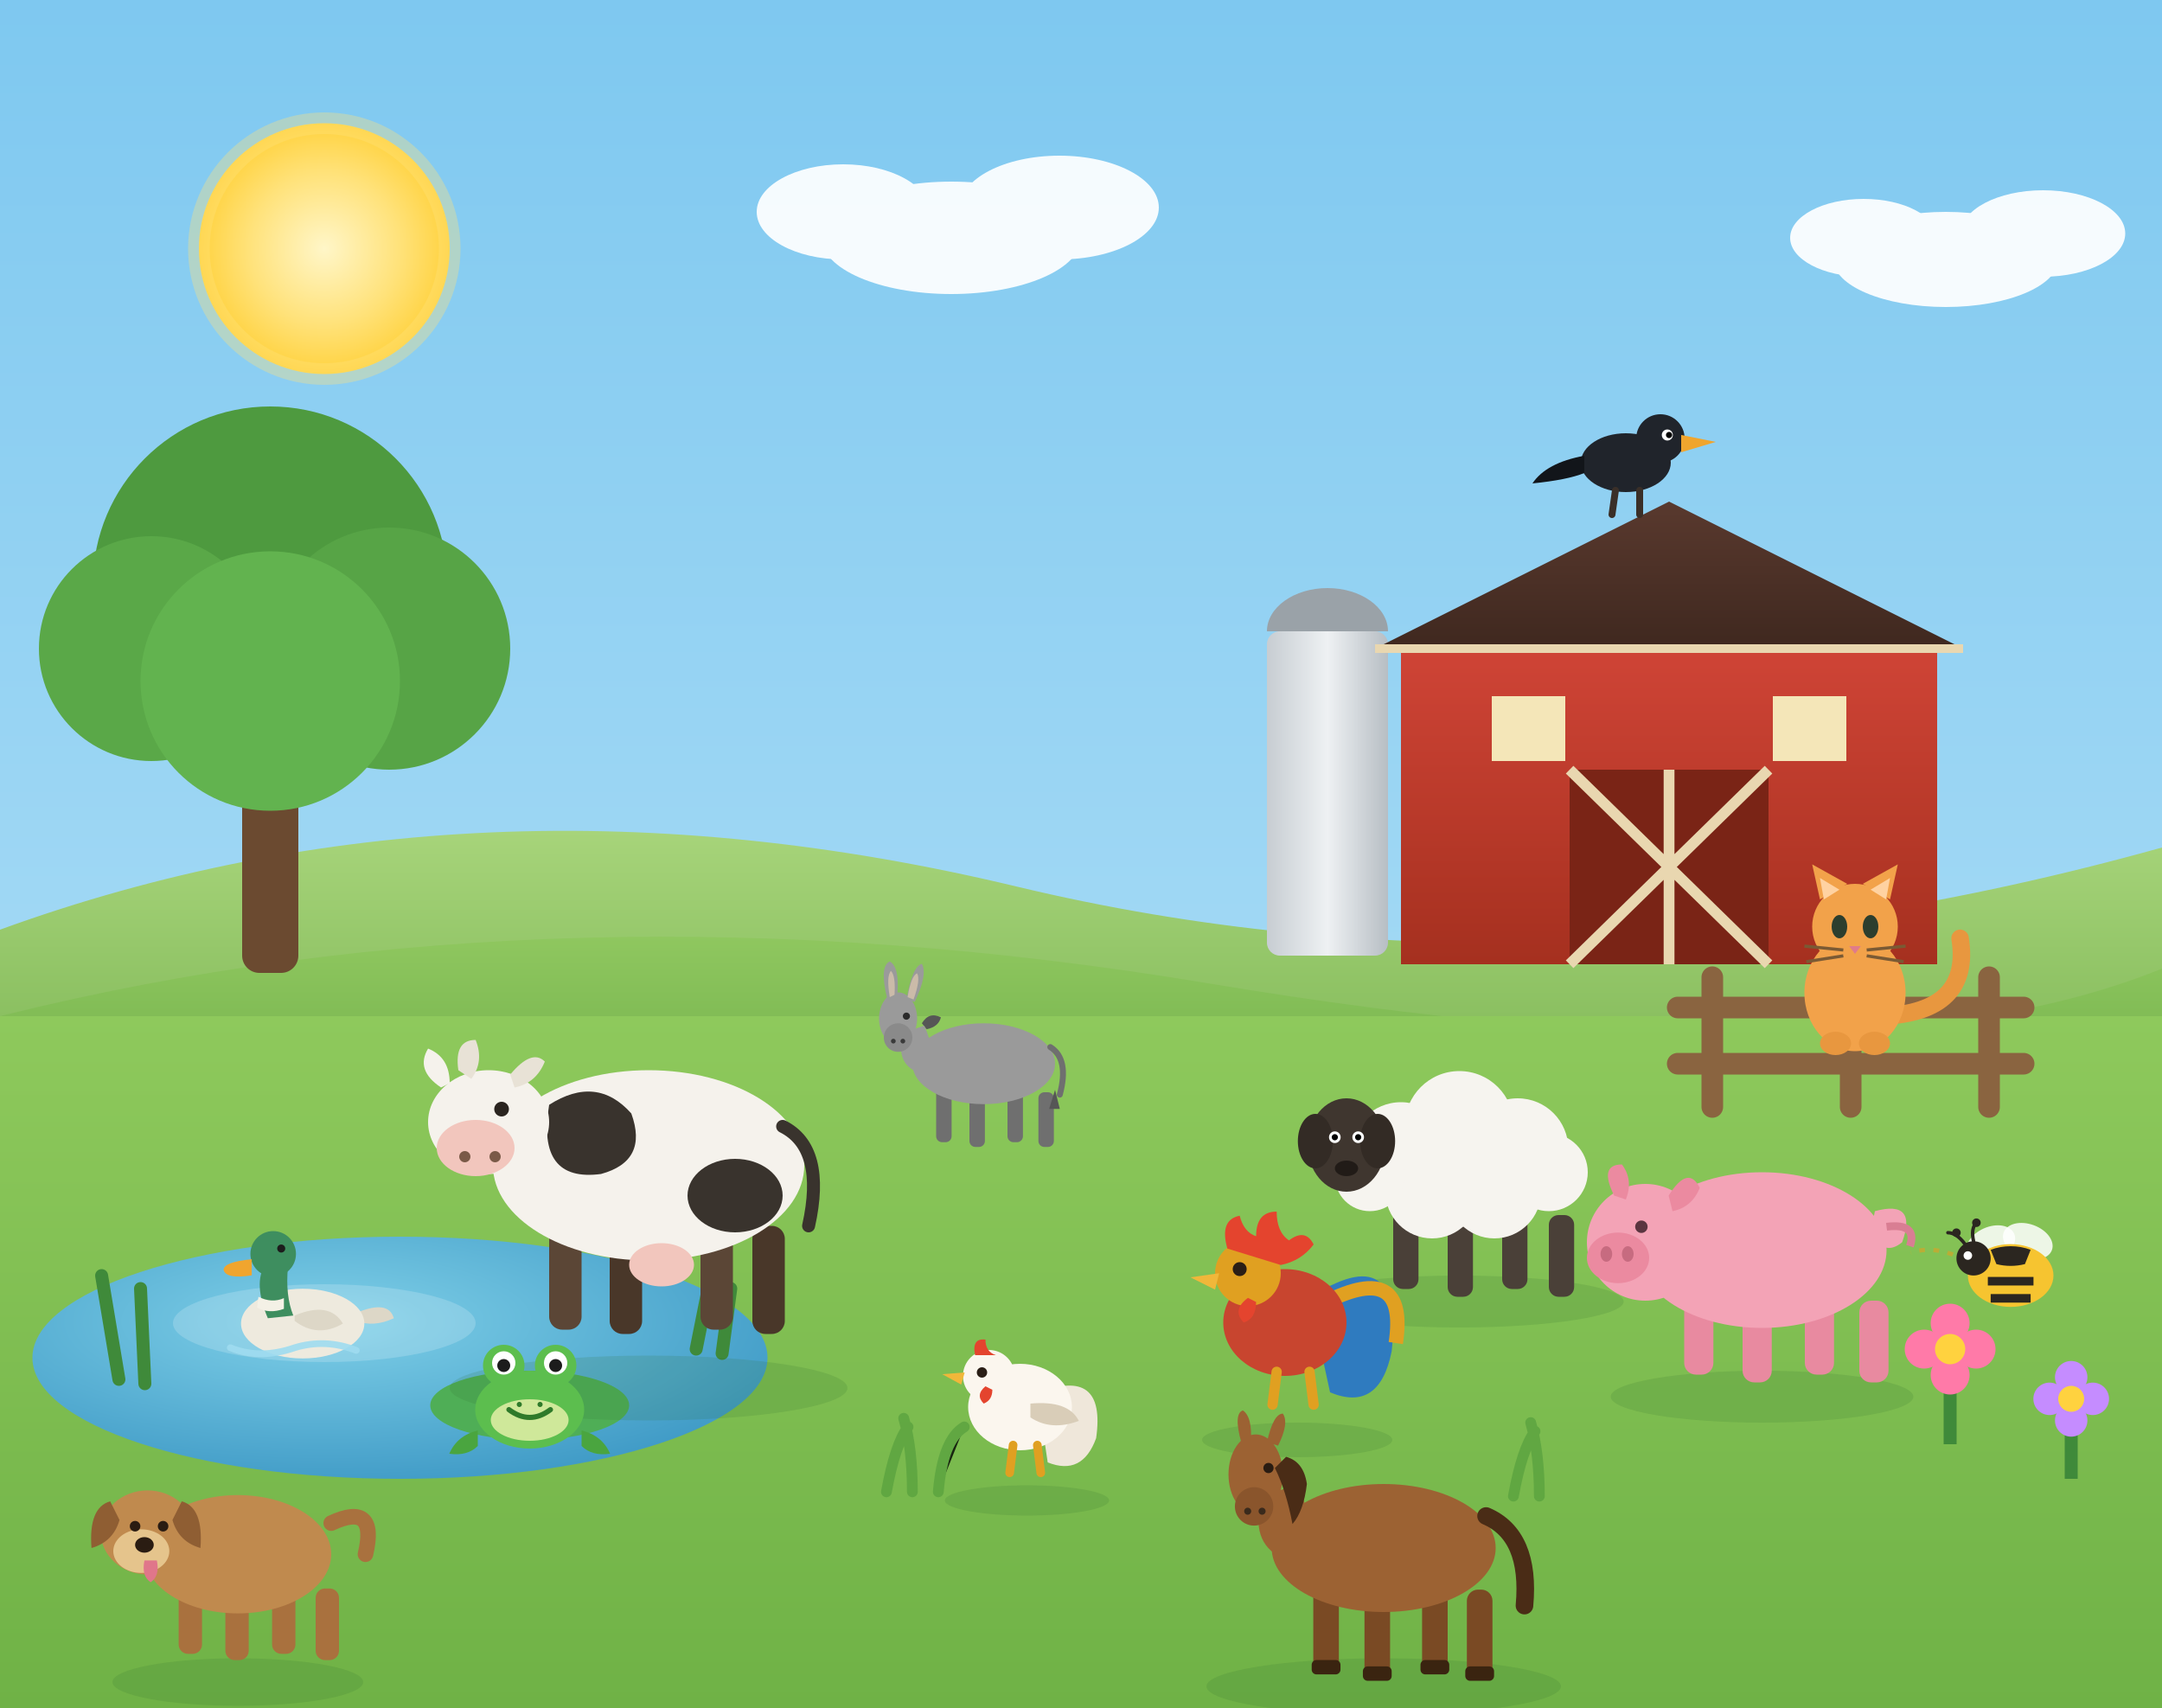
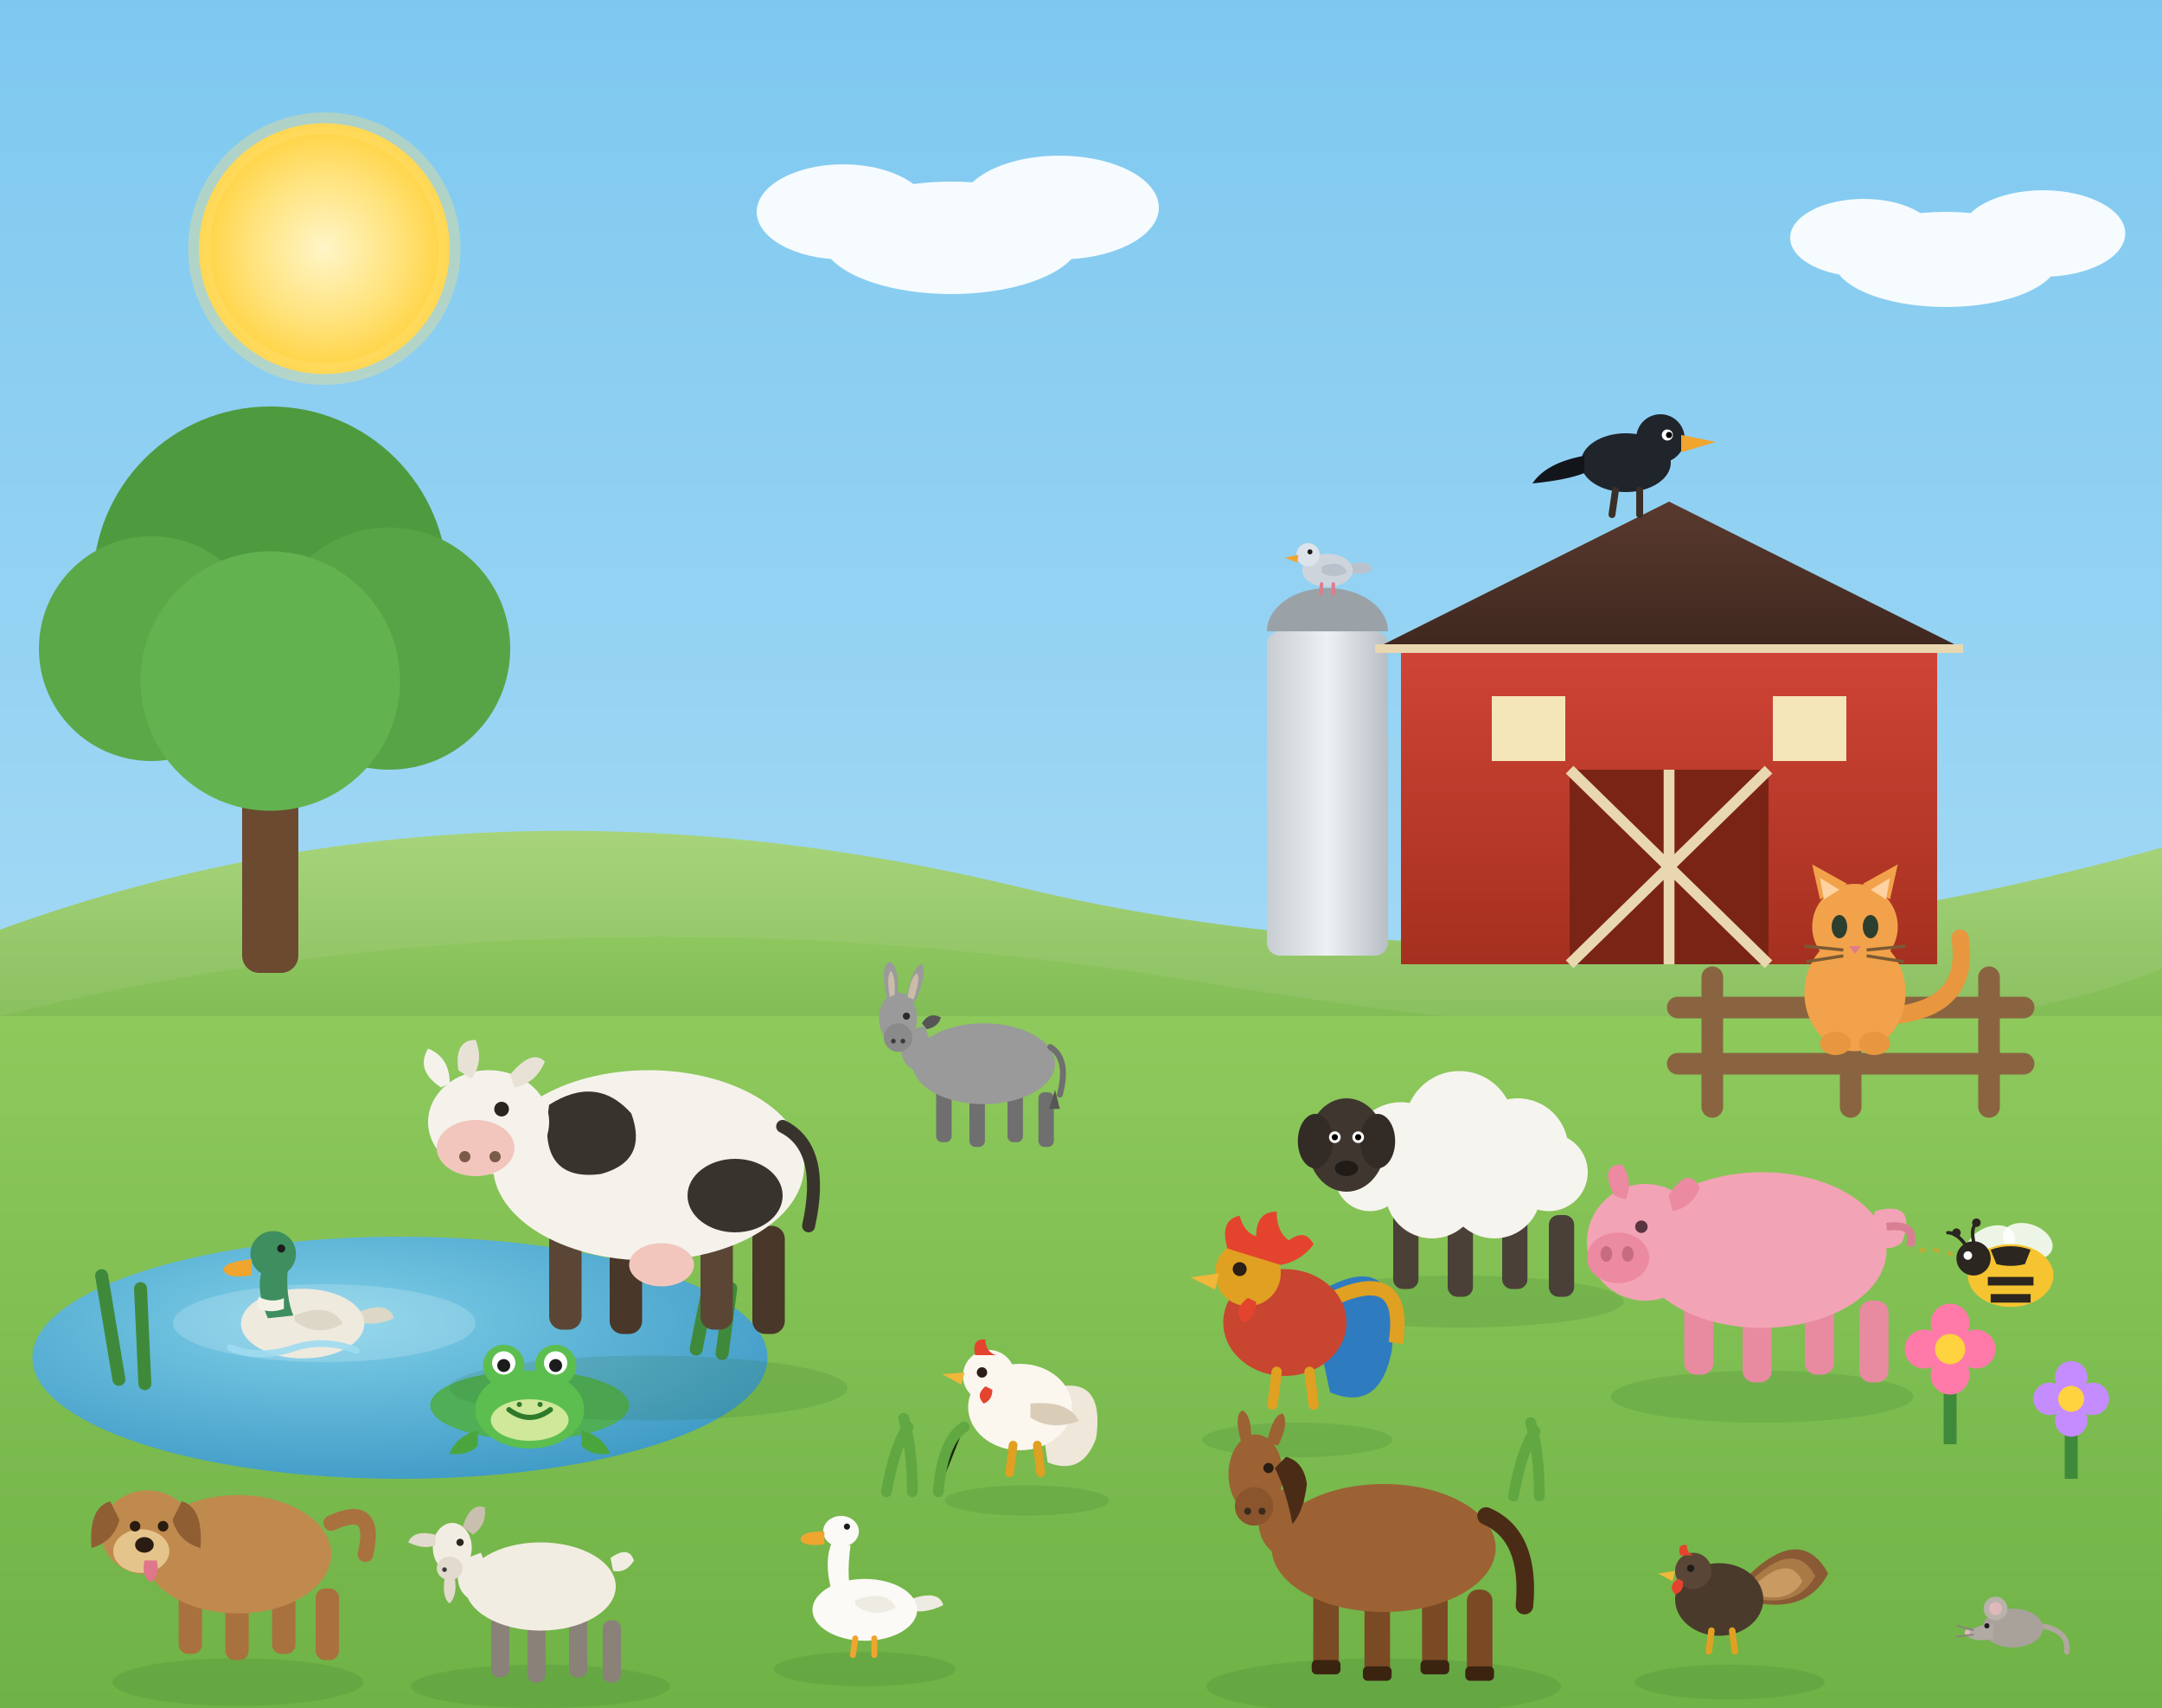
<svg xmlns="http://www.w3.org/2000/svg" viewBox="0 0 1000 790" role="img" aria-label="Boerderij met dieren">
  <defs>
    <style>.hit{fill:transparent;}.animal-node{cursor:pointer;}</style>
    <linearGradient id="skyG" x1="0" y1="0" x2="0" y2="1">
      <stop offset="0" stop-color="#7ec8f0" />
      <stop offset="0.7" stop-color="#a9dcf5" />
      <stop offset="1" stop-color="#d8f0fb" />
    </linearGradient>
    <linearGradient id="hillFar" x1="0" y1="0" x2="0" y2="1">
      <stop offset="0" stop-color="#a7d47a" />
      <stop offset="1" stop-color="#8bc061" />
    </linearGradient>
    <linearGradient id="hillNear" x1="0" y1="0" x2="0" y2="1">
      <stop offset="0" stop-color="#8fc75f" />
      <stop offset="1" stop-color="#6fae49" />
    </linearGradient>
    <linearGradient id="groundG" x1="0" y1="0" x2="0" y2="1">
      <stop offset="0" stop-color="#8ec95c" />
      <stop offset="1" stop-color="#6fb246" />
    </linearGradient>
    <linearGradient id="barnG" x1="0" y1="0" x2="0" y2="1">
      <stop offset="0" stop-color="#cf4436" />
      <stop offset="1" stop-color="#a5301f" />
    </linearGradient>
    <linearGradient id="roofG" x1="0" y1="0" x2="0" y2="1">
      <stop offset="0" stop-color="#59392e" />
      <stop offset="1" stop-color="#3f281f" />
    </linearGradient>
    <radialGradient id="sunG" cx="0.5" cy="0.5" r="0.5">
      <stop offset="0" stop-color="#fff6c8" />
      <stop offset="0.6" stop-color="#ffe27a" />
      <stop offset="1" stop-color="#ffd23f" />
    </radialGradient>
    <radialGradient id="pondG" cx="0.4" cy="0.35" r="0.7">
      <stop offset="0" stop-color="#7fd0e8" />
      <stop offset="1" stop-color="#3f9ac6" />
    </radialGradient>
    <linearGradient id="siloG" x1="0" y1="0" x2="1" y2="0">
      <stop offset="0" stop-color="#c7cdd2" />
      <stop offset="0.5" stop-color="#eef1f3" />
      <stop offset="1" stop-color="#b7bec4" />
    </linearGradient>
  </defs>
  <rect x="0" y="0" width="1000" height="790" fill="url(#skyG)" />
  <circle cx="150" cy="115" r="58" fill="url(#sunG)" />
  <circle cx="150" cy="115" r="58" fill="none" stroke="#ffe27a" stroke-width="10" opacity="0.35" />
  <g fill="#ffffff" opacity="0.92">
    <ellipse cx="440" cy="110" rx="60" ry="26" />
    <ellipse cx="490" cy="96" rx="46" ry="24" />
    <ellipse cx="390" cy="98" rx="40" ry="22" />
    <ellipse cx="900" cy="120" rx="52" ry="22" />
    <ellipse cx="945" cy="108" rx="38" ry="20" />
    <ellipse cx="862" cy="110" rx="34" ry="18" />
  </g>
  <path d="M0,430 Q220,350 470,410 T1000,392 L1000,470 L0,470 Z" fill="url(#hillFar)" />
  <path d="M0,470 Q260,405 560,455 T1000,448 L1000,520 L0,520 Z" fill="url(#hillNear)" />
  <rect x="0" y="470" width="1000" height="320" fill="url(#groundG)" />
  <g>
    <rect x="112" y="300" width="26" height="150" rx="8" fill="#6b4a30" />
    <circle cx="125" cy="270" r="82" fill="#4e9a3f" />
    <circle cx="70" cy="300" r="52" fill="#5aa848" />
    <circle cx="180" cy="300" r="56" fill="#57a446" />
    <circle cx="125" cy="315" r="60" fill="#62b34f" />
  </g>
  <g>
    <rect x="586" y="292" width="56" height="150" rx="6" fill="url(#siloG)" />
    <path d="M586,292 a28,20 0 0 1 56,0 Z" fill="#9aa2a8" />
    <rect x="648" y="300" width="248" height="146" fill="url(#barnG)" />
    <path d="M636,300 L772,232 L908,300 Z" fill="url(#roofG)" />
    <rect x="726" y="356" width="92" height="90" fill="#7a2416" />
    <path d="M772,356 L772,446 M726,356 L818,446 M818,356 L726,446" stroke="#e9d7b0" stroke-width="5" />
    <rect x="690" y="322" width="34" height="30" fill="#f4e6b8" />
    <rect x="820" y="322" width="34" height="30" fill="#f4e6b8" />
    <path d="M636,300 L908,300" stroke="#e9d7b0" stroke-width="4" />
  </g>
  <g stroke="#8a6440" stroke-width="10" stroke-linecap="round">
    <line x1="792" y1="452" x2="792" y2="512" />
    <line x1="856" y1="452" x2="856" y2="512" />
    <line x1="920" y1="452" x2="920" y2="512" />
    <line x1="776" y1="466" x2="936" y2="466" />
    <line x1="776" y1="492" x2="936" y2="492" />
  </g>
  <g>
    <ellipse cx="185" cy="628" rx="170" ry="56" fill="url(#pondG)" />
    <ellipse cx="150" cy="612" rx="70" ry="18" fill="#ffffff" opacity="0.18" />
    <g stroke="#3f8a3a" stroke-width="6" stroke-linecap="round">
      <line x1="55" y1="638" x2="47" y2="590" />
      <line x1="67" y1="640" x2="65" y2="596" />
      <line x1="322" y1="624" x2="330" y2="584" />
      <line x1="334" y1="626" x2="338" y2="596" />
    </g>
    <ellipse cx="245" cy="650" rx="46" ry="16" fill="#4fae56" />
  </g>
  <g stroke="#5aa23f" stroke-width="5" stroke-linecap="round" opacity="0.8">
    <path d="M410,690 q4,-22 10,-30 M422,690 q0,-20 -4,-34 M434,690 q2,-24 12,-30" />
    <path d="M700,692 q4,-22 10,-30 M712,692 q0,-20 -4,-34" />
  </g>
  <g>
    <g transform="translate(902,628)">
      <line x1="0" y1="0" x2="0" y2="40" stroke="#3f8a3a" stroke-width="6" />
      <g fill="#ff7aa8">
        <circle cx="-12" cy="-4" r="9" />
        <circle cx="12" cy="-4" r="9" />
        <circle cx="0" cy="-16" r="9" />
        <circle cx="0" cy="8" r="9" />
      </g>
      <circle cx="0" cy="-4" r="7" fill="#ffd23f" />
    </g>
    <g transform="translate(958,650)">
      <line x1="0" y1="0" x2="0" y2="34" stroke="#3f8a3a" stroke-width="6" />
      <g fill="#c58cff">
        <circle cx="-10" cy="-3" r="7.5" />
        <circle cx="10" cy="-3" r="7.5" />
        <circle cx="0" cy="-13" r="7.5" />
        <circle cx="0" cy="7" r="7.5" />
      </g>
      <circle cx="0" cy="-3" r="6" fill="#ffd23f" />
    </g>
  </g>
  <g fill="#2f6b2a" opacity="0.16">
    <ellipse cx="300" cy="642" rx="92" ry="15" />
    <ellipse cx="110" cy="778" rx="58" ry="11" />
    <ellipse cx="675" cy="602" rx="76" ry="12" />
    <ellipse cx="815" cy="646" rx="70" ry="12" />
    <ellipse cx="475" cy="694" rx="38" ry="7" />
    <ellipse cx="600" cy="666" rx="44" ry="8" />
  </g>
  <g transform="translate(752,214) scale(0.8)">
    <g class="animal-node" data-key="kraai" role="button" aria-label="Kraai" tabindex="0">
      <rect class="hit" x="-40" y="-46" width="86" height="80" />
      <ellipse cx="0" cy="0" rx="26" ry="17" fill="#20242b" />
      <circle cx="20" cy="-14" r="14" fill="#20242b" />
      <path d="M32,-16 l20,4 l-20,6 z" fill="#f0a52e" />
      <circle cx="24" cy="-16" r="3.2" fill="#fff" />
      <circle cx="25" cy="-16" r="1.8" fill="#000" />
      <path d="M-24,-4 q-22,4 -30,16 q20,-2 30,-6 z" fill="#12151a" />
      <line x1="-6" y1="16" x2="-8" y2="30" stroke="#3a2f28" stroke-width="4" stroke-linecap="round" />
      <line x1="8" y1="16" x2="8" y2="30" stroke="#3a2f28" stroke-width="4" stroke-linecap="round" />
    </g>
  </g>
  <g transform="translate(858,452) scale(0.9)">
    <g class="animal-node" data-key="poes" role="button" aria-label="Poes" tabindex="0">
      <rect class="hit" x="-42" y="-52" width="90" height="96" />
      <path d="M14,20 q46,-2 40,-40" stroke="#e8973f" stroke-width="9" fill="none" stroke-linecap="round" />
      <ellipse cx="0" cy="8" rx="26" ry="30" fill="#f2a24a" />
      <circle cx="0" cy="-26" r="22" fill="#f2a24a" />
      <path d="M-18,-40 l-4,-18 l18,10 z" fill="#f2a24a" />
      <path d="M18,-40 l4,-18 l-18,10 z" fill="#f2a24a" />
      <path d="M-16,-40 l-2,-11 l10,6 z" fill="#ffd2a1" />
      <path d="M16,-40 l2,-11 l-10,6 z" fill="#ffd2a1" />
      <ellipse cx="-8" cy="-26" rx="4" ry="6" fill="#2c3e2e" />
      <ellipse cx="8" cy="-26" rx="4" ry="6" fill="#2c3e2e" />
      <path d="M-3,-16 l3,4 l3,-4 z" fill="#e07b8a" />
      <g stroke="#7a5a34" stroke-width="1.6">
        <line x1="-6" y1="-14" x2="-26" y2="-16" />
        <line x1="-6" y1="-11" x2="-25" y2="-8" />
        <line x1="6" y1="-14" x2="26" y2="-16" />
        <line x1="6" y1="-11" x2="25" y2="-8" />
      </g>
      <g fill="#e8973f">
        <ellipse cx="-10" cy="34" rx="8" ry="6" />
        <ellipse cx="10" cy="34" rx="8" ry="6" />
      </g>
    </g>
  </g>
  <g transform="translate(300,545) scale(1.0)">
    <g class="animal-node" data-key="koe" role="button" aria-label="Koe" tabindex="0">
      <rect class="hit" x="-104" y="-72" width="200" height="168" />
      <g fill="#5b4636">
        <rect x="-46" y="18" width="15" height="52" rx="6" />
        <rect x="24" y="18" width="15" height="52" rx="6" />
      </g>
      <g fill="#493729">
        <rect x="-18" y="22" width="15" height="50" rx="6" />
        <rect x="48" y="22" width="15" height="50" rx="6" />
      </g>
      <ellipse cx="0" cy="-6" rx="72" ry="44" fill="#f5f2ec" />
      <path d="M-46,-34 q22,-14 38,4 q8,22 -14,28 q-30,4 -24,-32z" fill="#39332d" />
      <ellipse cx="40" cy="8" rx="22" ry="17" fill="#39332d" />
      <path d="M62,-24 q20,10 12,46" stroke="#39332d" stroke-width="6" fill="none" stroke-linecap="round" />
      <ellipse cx="6" cy="40" rx="15" ry="10" fill="#f2c6bd" />
      <g transform="translate(-74,-26)">
        <ellipse cx="0" cy="0" rx="28" ry="24" fill="#f5f2ec" />
        <ellipse cx="-6" cy="12" rx="18" ry="13" fill="#f2c6bd" />
        <circle cx="-11" cy="16" r="2.6" fill="#7a5a48" />
        <circle cx="3" cy="16" r="2.6" fill="#7a5a48" />
        <circle cx="6" cy="-6" r="3.4" fill="#2a241f" />
        <path d="M-22,-16 q-12,-8 -6,-18 q10,4 10,16z" fill="#f5f2ec" />
        <path d="M-14,-24 q-2,-14 8,-14 q4,10 -2,18z" fill="#e8e2d6" />
        <path d="M10,-22 q10,-12 16,-6 q-4,10 -14,12z" fill="#e8e2d6" />
      </g>
    </g>
  </g>
  <g transform="translate(110,716) scale(0.72)">
    <g class="animal-node" data-key="hond" role="button" aria-label="Hond" tabindex="0">
      <rect class="hit" x="-90" y="-60" width="176" height="146" />
      <g fill="#a9713e">
        <rect x="-38" y="22" width="15" height="46" rx="6" />
        <rect x="-8" y="26" width="15" height="46" rx="6" />
        <rect x="22" y="22" width="15" height="46" rx="6" />
        <rect x="50" y="26" width="15" height="46" rx="6" />
      </g>
      <path d="M60,-16 q30,-14 22,20" stroke="#a9713e" stroke-width="10" fill="none" stroke-linecap="round" />
      <ellipse cx="0" cy="4" rx="60" ry="38" fill="#c08a4e" />
      <g transform="translate(-58,-14)">
        <ellipse cx="0" cy="4" rx="30" ry="27" fill="#c08a4e" />
        <ellipse cx="-4" cy="16" rx="18" ry="14" fill="#e5c48c" />
        <path d="M-24,-16 q-14,4 -12,30 q14,-4 18,-18z" fill="#8f5e33" />
        <path d="M22,-16 q14,4 12,30 q-14,-4 -18,-18z" fill="#8f5e33" />
        <circle cx="-8" cy="0" r="3.4" fill="#2a1c12" />
        <circle cx="10" cy="0" r="3.4" fill="#2a1c12" />
        <ellipse cx="-2" cy="12" rx="6" ry="5" fill="#2a1c12" />
        <path d="M-2,22 q-2,10 4,14 q6,-4 4,-14z" fill="#e0768a" />
      </g>
    </g>
  </g>
  <g transform="translate(245,646) scale(0.6)">
    <g class="animal-node" data-key="kikker" role="button" aria-label="Kikker" tabindex="0">
      <rect class="hit" x="-56" y="-56" width="112" height="100" />
      <ellipse cx="0" cy="10" rx="42" ry="30" fill="#5cbe4e" />
      <ellipse cx="0" cy="18" rx="30" ry="16" fill="#cfe89a" />
      <g fill="#4aa53f">
        <path d="M-40,26 q-16,4 -22,18 q14,2 22,-6z" />
        <path d="M40,26 q16,4 22,18 q-14,2 -22,-6z" />
      </g>
      <circle cx="-20" cy="-24" r="16" fill="#5cbe4e" />
      <circle cx="20" cy="-24" r="16" fill="#5cbe4e" />
      <circle cx="-20" cy="-26" r="9" fill="#fff" />
      <circle cx="20" cy="-26" r="9" fill="#fff" />
      <circle cx="-20" cy="-24" r="5" fill="#1c1c1c" />
      <circle cx="20" cy="-24" r="5" fill="#1c1c1c" />
      <path d="M-16,10 q16,12 32,0" stroke="#2f7a2a" stroke-width="4" fill="none" stroke-linecap="round" />
      <circle cx="-8" cy="6" r="2" fill="#2f7a2a" />
      <circle cx="8" cy="6" r="2" fill="#2f7a2a" />
    </g>
  </g>
  <g transform="translate(475,646) scale(0.8)">
    <g class="animal-node" data-key="kip" role="button" aria-label="Kip" tabindex="0">
      <rect class="hit" x="-48" y="-50" width="96" height="100" />
      <path d="M6,-2 q40,-16 34,26 q-8,22 -28,14 z" fill="#efe7da" />
      <ellipse cx="-4" cy="6" rx="30" ry="25" fill="#fbf6ee" />
      <circle cx="-22" cy="-12" r="15" fill="#fbf6ee" />
      <path d="M-30,-24 q-2,-10 6,-9 q0,7 6,9z" fill="#e4442e" />
      <path d="M-36,-14 l-13,1 l11,6 z" fill="#f0b73a" />
      <path d="M-24,-6 q-6,5 -1,10 q5,-2 5,-8 z" fill="#e4442e" />
      <circle cx="-26" cy="-14" r="3" fill="#2a1e16" />
      <path d="M2,4 q22,-2 28,10 q-16,6 -28,-2z" fill="#d9cdb8" />
      <g stroke="#e0a021" stroke-width="5" stroke-linecap="round">
        <line x1="-8" y1="28" x2="-10" y2="44" />
        <line x1="6" y1="28" x2="8" y2="44" />
      </g>
    </g>
  </g>
  <g transform="translate(600,606) scale(0.95)">
    <g class="animal-node" data-key="haan" role="button" aria-label="Haan" tabindex="0">
      <rect class="hit" x="-54" y="-62" width="108" height="118" />
      <path d="M6,-6 q46,-30 40,26 q-6,30 -30,20 z" fill="#2f7bbf" />
      <path d="M14,-4 q40,-20 34,20" stroke="#e0a021" stroke-width="7" fill="none" />
      <ellipse cx="-6" cy="6" rx="30" ry="26" fill="#c8452f" />
      <circle cx="-24" cy="-18" r="16" fill="#e0a021" />
      <path d="M-34,-30 q-4,-14 6,-16 q2,8 8,10 q0,-12 10,-12 q0,10 6,14 q8,-6 12,2 q-6,8 -16,10 z" fill="#e4442e" />
      <path d="M-38,-18 l-14,2 l12,6 z" fill="#f0b73a" />
      <path d="M-24,-6 q-8,6 -2,12 q6,-2 6,-10 z" fill="#e4442e" />
      <circle cx="-28" cy="-20" r="3.4" fill="#2a1e16" />
      <g stroke="#e0a021" stroke-width="5" stroke-linecap="round">
        <line x1="-10" y1="30" x2="-12" y2="46" />
        <line x1="6" y1="30" x2="8" y2="46" />
      </g>
    </g>
  </g>
  <g transform="translate(675,535) scale(0.9)">
    <g class="animal-node" data-key="schaap" role="button" aria-label="Schaap" tabindex="0">
      <rect class="hit" x="-84" y="-60" width="164" height="140" />
      <g fill="#4a4038">
        <rect x="-34" y="26" width="13" height="42" rx="5" />
        <rect x="-6" y="30" width="13" height="42" rx="5" />
        <rect x="22" y="26" width="13" height="42" rx="5" />
        <rect x="46" y="30" width="13" height="42" rx="5" />
      </g>
      <g fill="#f6f4ef">
        <circle cx="-30" cy="-2" r="26" />
        <circle cx="0" cy="-16" r="28" />
        <circle cx="30" cy="-4" r="26" />
        <circle cx="-14" cy="18" r="24" />
        <circle cx="18" cy="18" r="24" />
        <circle cx="0" cy="6" r="30" />
        <circle cx="46" cy="8" r="20" />
        <circle cx="-46" cy="10" r="18" />
      </g>
      <g transform="translate(-58,-6)">
        <ellipse cx="0" cy="0" rx="20" ry="24" fill="#3f362f" />
        <ellipse cx="-16" cy="-2" rx="9" ry="14" fill="#332b25" />
        <ellipse cx="16" cy="-2" rx="9" ry="14" fill="#332b25" />
        <circle cx="-6" cy="-4" r="3" fill="#fff" />
        <circle cx="6" cy="-4" r="3" fill="#fff" />
        <circle cx="-6" cy="-4" r="1.6" fill="#000" />
        <circle cx="6" cy="-4" r="1.6" fill="#000" />
        <ellipse cx="0" cy="12" rx="6" ry="4" fill="#211b17" />
      </g>
    </g>
  </g>
  <g transform="translate(815,580) scale(0.9)">
    <g class="animal-node" data-key="varken" role="button" aria-label="Varken" tabindex="0">
      <rect class="hit" x="-84" y="-56" width="168" height="130" />
      <g fill="#e88aa0">
        <rect x="-40" y="20" width="15" height="42" rx="6" />
        <rect x="-10" y="24" width="15" height="42" rx="6" />
        <rect x="22" y="20" width="15" height="42" rx="6" />
        <rect x="50" y="24" width="15" height="42" rx="6" />
      </g>
      <ellipse cx="0" cy="-2" rx="64" ry="40" fill="#f3a3b6" />
      <path d="M58,-22 q22,-6 14,16 q-10,8 -16,-6z" fill="#f3a3b6" />
      <path d="M64,-14 q16,-2 12,10" stroke="#d97e93" stroke-width="4" fill="none" />
      <g transform="translate(-60,-12)">
        <circle cx="0" cy="6" r="30" fill="#f3a3b6" />
        <ellipse cx="-14" cy="14" rx="16" ry="13" fill="#eb8aa0" />
        <ellipse cx="-20" cy="12" rx="3" ry="4" fill="#c76b80" />
        <ellipse cx="-9" cy="12" rx="3" ry="4" fill="#c76b80" />
        <path d="M-16,-18 q-8,-16 4,-16 q6,8 2,18z" fill="#eb8aa0" />
        <path d="M12,-18 q10,-16 16,-4 q-4,10 -14,12z" fill="#eb8aa0" />
        <circle cx="-2" cy="-2" r="3.2" fill="#5a3540" />
      </g>
    </g>
  </g>
  <g transform="translate(930,586) scale(0.66)">
    <path d="M0,20 q-40,-40 -70,-30" stroke="#e0a021" stroke-width="3" fill="none" stroke-dasharray="4 6" opacity="0.6" />
    <g class="animal-node" data-key="bij" role="button" aria-label="Bij" tabindex="0">
      <rect class="hit" x="-48" y="-42" width="96" height="88" />
      <ellipse cx="-14" cy="-16" rx="18" ry="12" fill="#ffffff" opacity="0.85" transform="rotate(-24 -14 -16)" />
      <ellipse cx="12" cy="-18" rx="18" ry="12" fill="#ffffff" opacity="0.85" transform="rotate(20 12 -18)" />
      <ellipse cx="0" cy="6" rx="30" ry="22" fill="#f6c430" />
      <path d="M-14,-12 a30,22 0 0 1 28,0 l-4,10 a30,22 0 0 1 -20,0 z" fill="#2b2620" />
      <path d="M-16,10 h32 M-14,22 h28" stroke="#2b2620" stroke-width="6" />
      <circle cx="-26" cy="-6" r="12" fill="#2b2620" />
      <circle cx="-30" cy="-8" r="3" fill="#fff" />
      <path d="M-32,-16 q-6,-8 -12,-8 M-26,-18 q-2,-9 2,-13" stroke="#2b2620" stroke-width="2.4" fill="none" stroke-linecap="round" />
      <circle cx="-38" cy="-24" r="3" fill="#2b2620" />
      <circle cx="-24" cy="-31" r="3" fill="#2b2620" />
    </g>
  </g>
  <g transform="translate(455,492) scale(0.55)">
    <g class="animal-node" data-key="ezel" role="button" aria-label="Ezel" tabindex="0">
      <rect class="hit" x="-96" y="-78" width="184" height="164" />
      <g fill="#6f6f6f">
        <rect x="-40" y="20" width="13" height="46" rx="5" />
        <rect x="-12" y="24" width="13" height="46" rx="5" />
        <rect x="20" y="20" width="13" height="46" rx="5" />
        <rect x="46" y="24" width="13" height="46" rx="5" />
      </g>
      <ellipse cx="0" cy="0" rx="60" ry="34" fill="#9a9a9a" />
      <path d="M56,-14 q16,10 8,40" stroke="#6f6f6f" stroke-width="5" fill="none" stroke-linecap="round" />
      <path d="M60,22 l-5,16 l9,0 z" fill="#565656" />
      <path d="M-52,-34 q6,-10 16,-5 q-2,8 -12,10z" fill="#565656" />
      <g transform="translate(-56,-22)">
        <path d="M-2,28 q-16,-8 -10,-32 l18,-6 q10,22 4,36z" fill="#9a9a9a" />
        <ellipse cx="-16" cy="-16" rx="16" ry="22" fill="#9a9a9a" />
        <ellipse cx="-16" cy="0" rx="12" ry="12" fill="#8a8a8a" />
        <circle cx="-20" cy="3" r="2" fill="#3a3a3a" />
        <circle cx="-12" cy="3" r="2" fill="#3a3a3a" />
        <circle cx="-9" cy="-18" r="3" fill="#2a2a2a" />
        <path d="M-25,-32 q-7,-28 2,-32 q9,5 6,32z" fill="#9a9a9a" />
        <path d="M-9,-32 q5,-28 13,-30 q5,9 -6,32z" fill="#9a9a9a" />
        <path d="M-23,-34 q-3,-18 1,-22 q4,4 3,20z" fill="#cbbba9" />
        <path d="M-8,-34 q3,-18 8,-20 q3,5 -3,22z" fill="#cbbba9" />
      </g>
    </g>
  </g>
  <g transform="translate(140,606) scale(0.62)">
    <g class="animal-node" data-key="eend" role="button" aria-label="Eend" tabindex="0">
      <rect class="hit" x="-72" y="-72" width="146" height="124" />
      <path d="M40,2 q24,-10 28,4 q-15,7 -28,2z" fill="#ddd7c7" />
      <ellipse cx="0" cy="10" rx="46" ry="26" fill="#eeeade" />
      <path d="M-6,4 q26,-11 36,6 q-19,11 -36,-2z" fill="#ddd7c7" />
      <path d="M-26,6 q-11,-26 -2,-40 l17,2 q-2,21 4,36z" fill="#3e8e5f" />
      <circle cx="-22" cy="-42" r="17" fill="#3e8e5f" />
      <path d="M-33,-10 q10,5 19,1 l0,8 q-11,4 -20,-1z" fill="#f4f1e6" />
      <path d="M-38,-38 q-21,2 -21,8 q2,7 21,4 z" fill="#f0a52e" />
      <circle cx="-16" cy="-46" r="3" fill="#1c1c1c" />
      <path d="M-54,28 q22,9 48,0 q23,-7 46,2" stroke="#9fdcef" stroke-width="5" fill="none" stroke-linecap="round" opacity="0.9" />
    </g>
  </g>
  <ellipse cx="640" cy="780" rx="82" ry="13" fill="#2f6b2a" opacity="0.16" />
  <g transform="translate(640,716) scale(0.74)">
    <g class="animal-node" data-key="paard" role="button" aria-label="Paard" tabindex="0">
      <rect class="hit" x="-104" y="-86" width="200" height="176" />
      <g fill="#7a4a24">
        <rect x="-44" y="22" width="16" height="56" rx="7" />
        <rect x="-12" y="26" width="16" height="56" rx="7" />
        <rect x="24" y="22" width="16" height="56" rx="7" />
        <rect x="52" y="26" width="16" height="56" rx="7" />
      </g>
      <g fill="#3a2410">
        <rect x="-45" y="70" width="18" height="9" rx="3" />
        <rect x="-13" y="74" width="18" height="9" rx="3" />
        <rect x="23" y="70" width="18" height="9" rx="3" />
        <rect x="51" y="74" width="18" height="9" rx="3" />
      </g>
      <ellipse cx="0" cy="0" rx="70" ry="40" fill="#9c6233" />
      <path d="M64,-20 q28,12 24,56" stroke="#4a2c16" stroke-width="11" fill="none" stroke-linecap="round" />
      <g transform="translate(-62,-26)">
        <path d="M-2,32 q-20,-10 -12,-38 l22,-8 q12,26 4,46z" fill="#9c6233" />
        <ellipse cx="-18" cy="-20" rx="17" ry="25" fill="#9c6233" />
        <ellipse cx="-19" cy="0" rx="12" ry="12" fill="#8a552c" />
        <circle cx="-23" cy="3" r="2.2" fill="#3a2a1c" />
        <circle cx="-14" cy="3" r="2.2" fill="#3a2a1c" />
        <circle cx="-10" cy="-24" r="3.2" fill="#2a1c12" />
        <path d="M-27,-40 q-5,-18 1,-20 q6,4 5,20z" fill="#9c6233" />
        <path d="M-11,-40 q4,-18 10,-18 q4,6 -3,20z" fill="#9c6233" />
        <path d="M1,-31 q11,3 13,17 q-2,17 -9,25 q-4,-21 -11,-35z" fill="#4a2c16" />
      </g>
    </g>
  </g>
+   <ellipse cx="250" cy="780" rx="60" ry="10" fill="#2f6b2a" opacity="0.16" />
+   <g transform="translate(250,735) scale(0.6)">
+     <g class="animal-node" data-key="geit" role="button" aria-label="Geit" tabindex="0">
+       <rect class="hit" x="-92" y="-74" width="180" height="156" />
+       <g fill="#8a8178">
+         <rect x="-38" y="20" width="14" height="48" rx="6" />
+         <rect x="-10" y="24" width="14" height="48" rx="6" />
+         <rect x="22" y="20" width="14" height="48" rx="6" />
+         <rect x="48" y="24" width="14" height="48" rx="6" />
+       </g>
+       <ellipse cx="0" cy="-2" rx="58" ry="34" fill="#f2ede3" />
+       <path d="M54,-24 q14,-10 18,2 q-6,10 -16,8z" fill="#f2ede3" />
+       <g transform="translate(-54,-18)">
+         <path d="M0,26 q-14,-8 -8,-30 l16,-6 q9,20 3,32z" fill="#f2ede3" />
+         <ellipse cx="-14" cy="-14" rx="15" ry="19" fill="#f2ede3" />
+         <ellipse cx="-16" cy="2" rx="10" ry="9" fill="#e2dacd" />
+         <circle cx="-20" cy="3" r="1.8" fill="#3a3a3a" />
+         <circle cx="-8" cy="-18" r="2.8" fill="#2a241f" />
+         <path d="M-27,-24 q-17,-4 -21,6 q13,6 21,2z" fill="#e2dacd" />
+         <path d="M-6,-30 q6,-19 17,-15 q2,13 -9,21z" fill="#c9bfae" />
+         <path d="M-20,10 q-2,15 4,19 q6,-6 4,-19z" fill="#e2dacd" />
+       </g>
+     </g>
+   </g>
+   <ellipse cx="400" cy="772" rx="42" ry="8" fill="#2f6b2a" opacity="0.16" />
+   <g transform="translate(400,738) scale(0.55)">
+     <g class="animal-node" data-key="gans" role="button" aria-label="Gans" tabindex="0">
+       <rect class="hit" x="-72" y="-88" width="144" height="156" />
+       <path d="M36,4 q26,-10 30,4 q-16,8 -30,4z" fill="#eeebe2" />
+       <ellipse cx="0" cy="12" rx="44" ry="26" fill="#fbfaf6" />
+       <path d="M-8,4 q26,-10 34,6 q-18,10 -34,-2z" fill="#eeebe2" />
+       <path d="M-24,8 q-12,-32 -4,-52 l16,2 q-4,28 2,48z" fill="#fbfaf6" />
+       <ellipse cx="-20" cy="-54" rx="15" ry="13" fill="#fbfaf6" />
+       <path d="M-34,-54 q-20,0 -20,7 q2,6 20,4z" fill="#f0a52e" />
+       <circle cx="-15" cy="-58" r="2.6" fill="#1c1c1c" />
+       <g stroke="#f0a52e" stroke-width="5" stroke-linecap="round">
+         <line x1="-8" y1="36" x2="-10" y2="50" />
+         <line x1="8" y1="36" x2="8" y2="50" />
+       </g>
+     </g>
+   </g>
+   <ellipse cx="800" cy="778" rx="44" ry="8" fill="#2f6b2a" opacity="0.16" />
+   <g transform="translate(800,735) scale(0.6)">
+     <g class="animal-node" data-key="kalkoen" role="button" aria-label="Kalkoen" tabindex="0">
+       <rect class="hit" x="-66" y="-72" width="136" height="146" />
+       <path d="M10,-6 q44,-46 66,-6 q-18,34 -66,20z" fill="#8a5a34" />
+       <path d="M14,-4 q36,-36 52,-6 q-14,26 -52,16z" fill="#a97a46" />
+       <path d="M18,-2 q28,-26 38,-4 q-10,18 -38,10z" fill="#c99a62" />
+       <ellipse cx="-8" cy="8" rx="34" ry="28" fill="#4a3a2c" />
+       <circle cx="-28" cy="-14" r="14" fill="#5a4636" />
+       <path d="M-38,-26 q-3,-9 5,-8 q0,6 5,8z" fill="#e4442e" />
+       <path d="M-40,-8 q-8,6 -2,12 q7,-2 6,-10z" fill="#e4442e" />
+       <path d="M-42,-14 l-13,2 l11,6 z" fill="#f0b73a" />
+       <circle cx="-30" cy="-16" r="2.8" fill="#1c1c1c" />
+       <g stroke="#e0a021" stroke-width="5" stroke-linecap="round">
+         <line x1="-14" y1="32" x2="-16" y2="48" />
+         <line x1="2" y1="32" x2="4" y2="48" />
+       </g>
+     </g>
+   </g>
+   <g transform="translate(614,262) scale(0.45)">
+     <g class="animal-node" data-key="duif" role="button" aria-label="Duif" tabindex="0">
+       <rect class="hit" x="-50" y="-48" width="100" height="92" />
+       <path d="M22,-2 q22,-6 24,6 q-14,6 -24,2z" fill="#b9c2cc" />
+       <ellipse cx="0" cy="4" rx="26" ry="17" fill="#cdd4dc" />
+       <path d="M-6,0 q20,-8 26,6 q-14,8 -26,0z" fill="#b9c2cc" />
+       <circle cx="-20" cy="-12" r="12" fill="#dde3ea" />
+       <path d="M-30,-12 l-14,3 l13,5 z" fill="#f0a52e" />
+       <circle cx="-18" cy="-15" r="2.6" fill="#1c1c1c" />
+       <g stroke="#e07b8a" stroke-width="3.6" stroke-linecap="round">
+         <line x1="-6" y1="18" x2="-7" y2="28" />
+         <line x1="6" y1="18" x2="6" y2="28" />
+       </g>
+     </g>
+   </g>
+   <g transform="translate(930,748) scale(0.5)">
+     <g class="animal-node" data-key="muis" role="button" aria-label="Muis" tabindex="0">
+       <rect class="hit" x="-56" y="-44" width="112" height="86" />
+       <path d="M28,8 q26,4 24,24" stroke="#b0a79e" stroke-width="5" fill="none" stroke-linecap="round" />
+       <ellipse cx="2" cy="10" rx="28" ry="18" fill="#a8a29a" />
+       <circle cx="-14" cy="-8" r="11" fill="#b8b2aa" />
+       <circle cx="-14" cy="-8" r="6" fill="#e0b8bc" />
+       <path d="M-16,6 q-20,2 -26,10 q8,8 26,4z" fill="#b0aaa2" />
+       <circle cx="-40" cy="14" r="2.6" fill="#e0b8bc" />
+       <circle cx="-22" cy="8" r="2.4" fill="#1c1c1c" />
+       <g stroke="#8a847c" stroke-width="1.6">
+         <line x1="-34" y1="12" x2="-50" y2="8" />
+         <line x1="-34" y1="16" x2="-50" y2="18" />
+       </g>
+     </g>
+   </g>
</svg>
